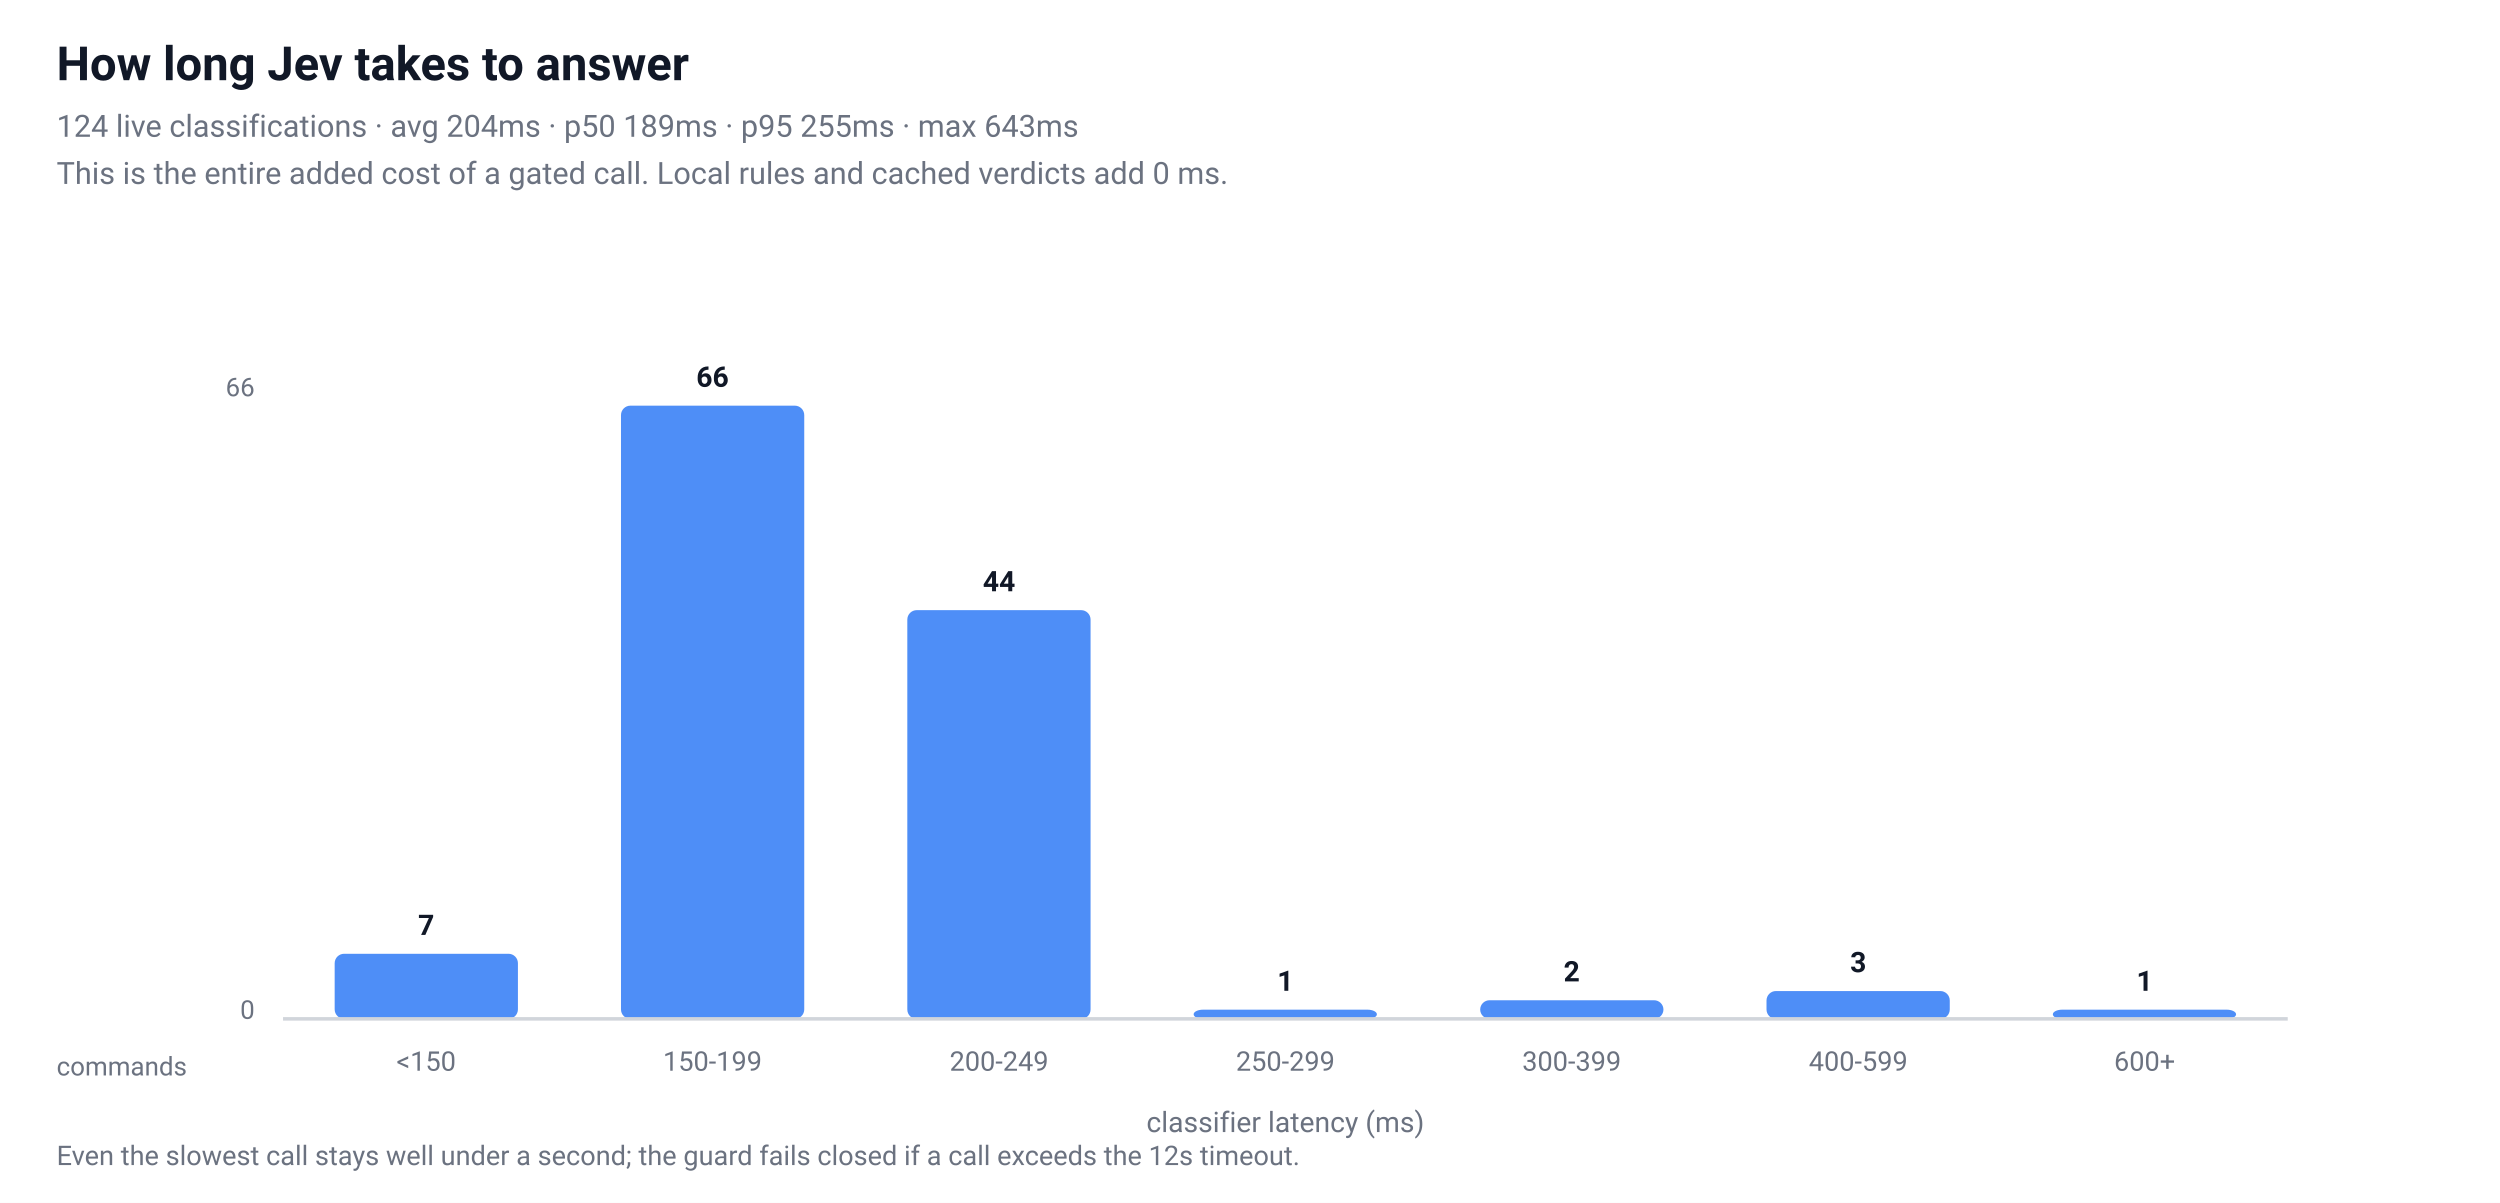
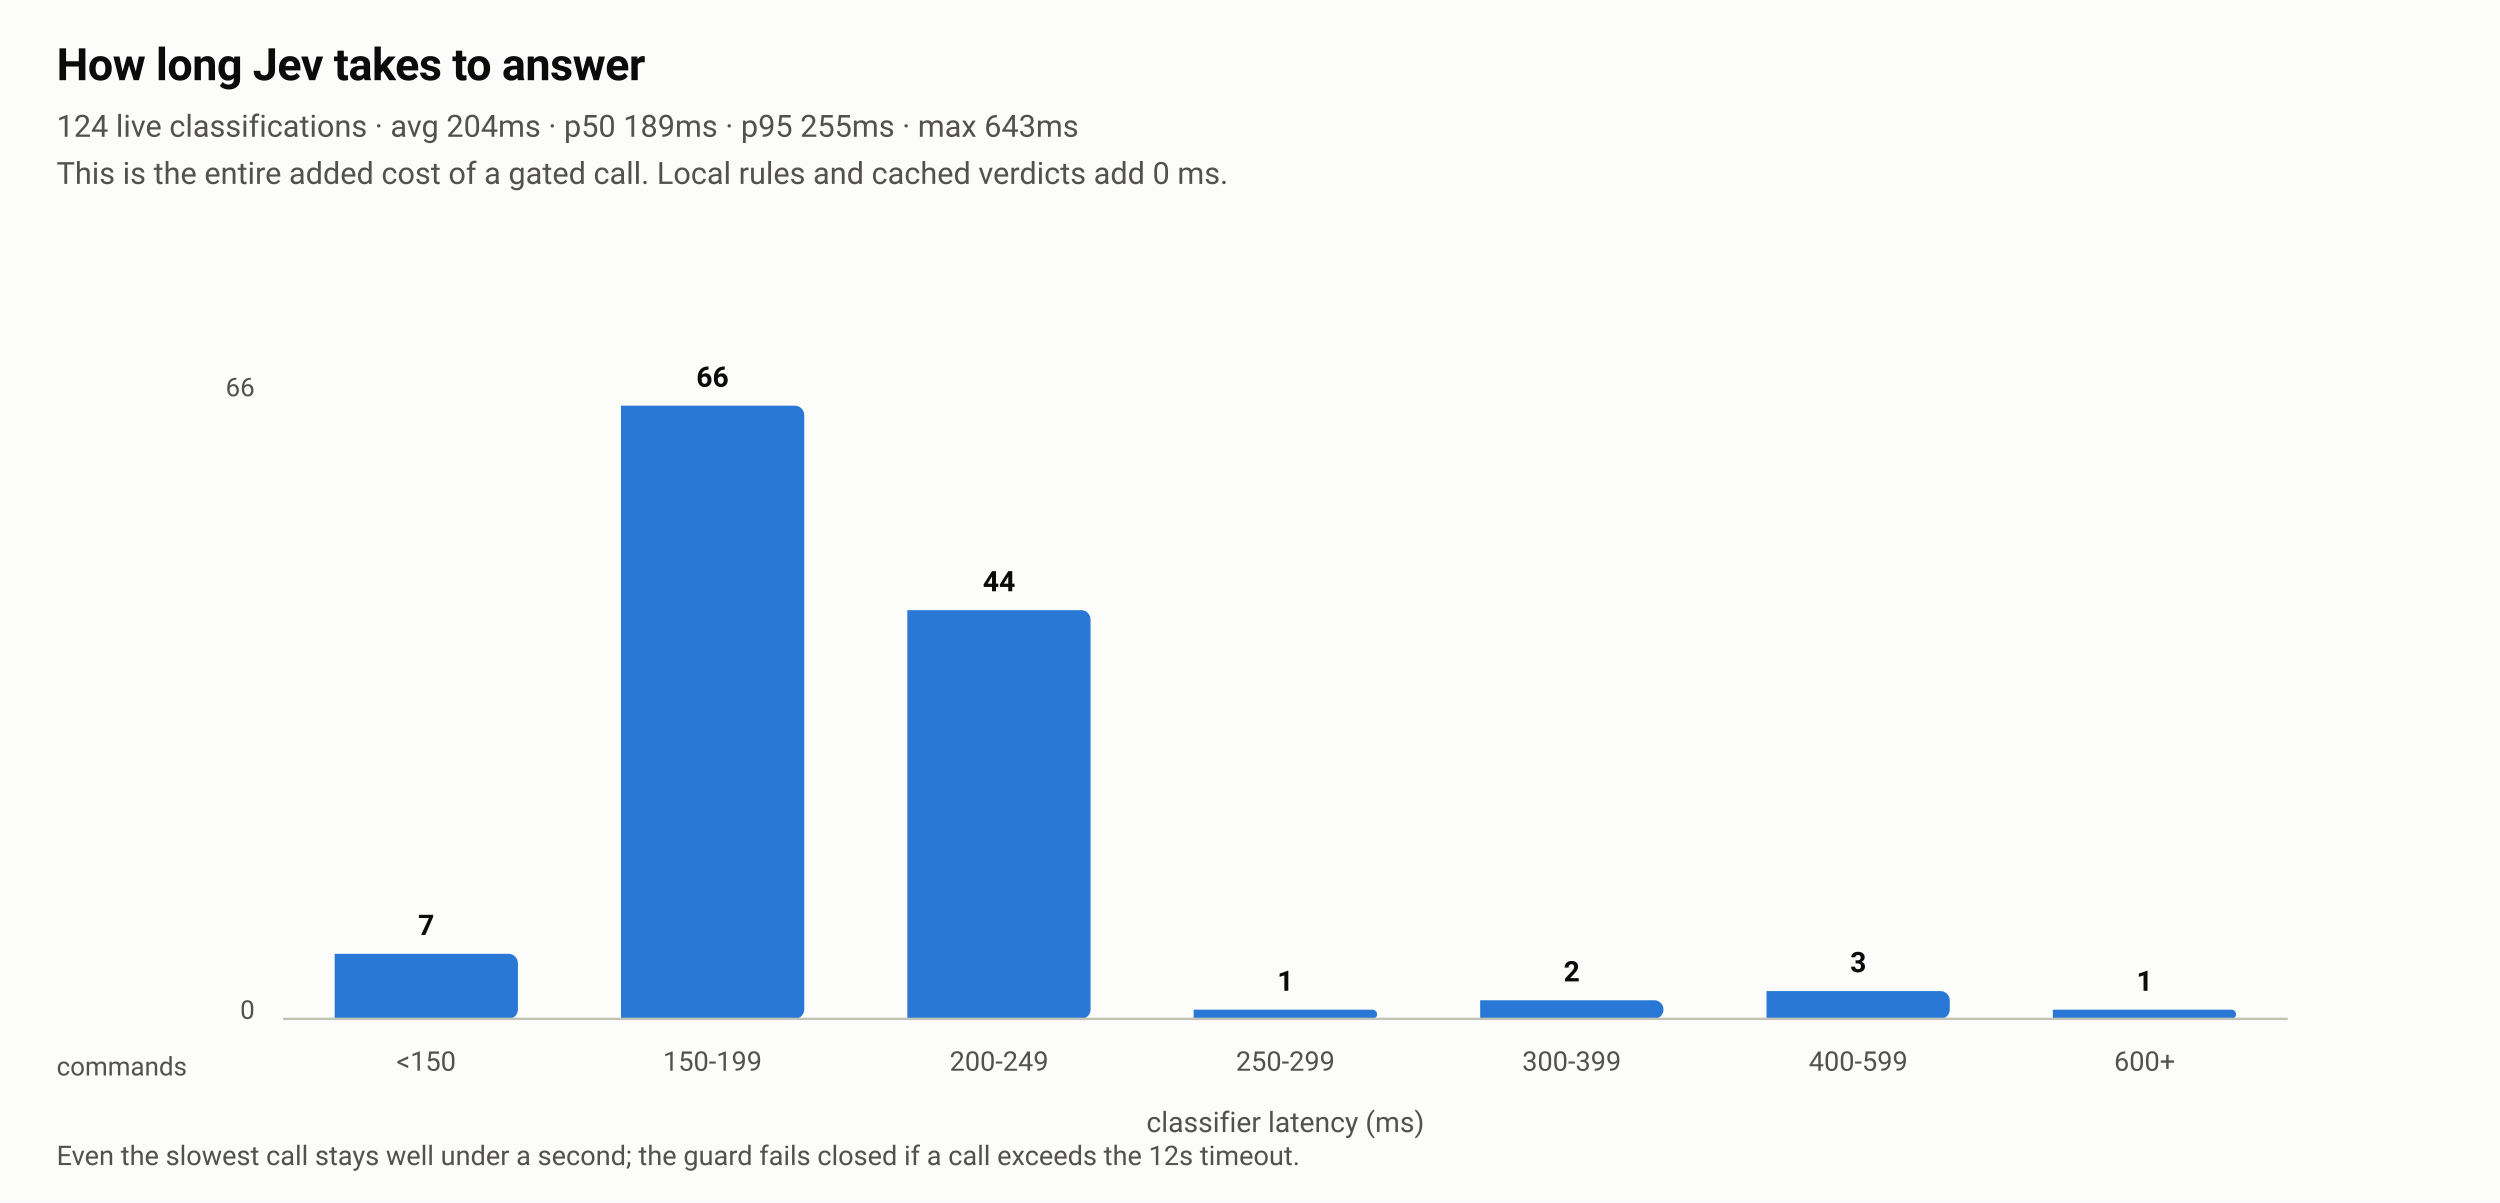
- <svg xmlns="http://www.w3.org/2000/svg" width="1060" height="510" viewBox="0 0 1060 510" font-family="system-ui, -apple-system, 'Segoe UI', Roboto, sans-serif">
-   <rect width="1060" height="510" fill="#ffffff" />
-   <text x="24" y="34" font-size="20" font-weight="700" fill="#111827">How long Jev takes to answer</text>
-   <text x="24" y="58" font-size="13" fill="#6b7280">124 live classifications · avg 204ms · p50 189ms · p95 255ms · max 643ms</text>
-   <text x="24" y="78" font-size="13" fill="#6b7280">This is the entire added cost of a gated call. Local rules and cached verdicts add 0 ms.</text>
-   <rect x="141.9" y="404.4" width="77.7" height="27.576" rx="4" fill="#3b82f6" opacity="0.9" />
-   <text x="180.7" y="396.4" font-size="12" fill="#111827" text-anchor="middle" font-weight="600">7</text>
-   <text x="180.7" y="454.0" font-size="11.5" fill="#6b7280" text-anchor="middle">&lt;150</text>
-   <rect x="263.3" y="172.0" width="77.7" height="260" rx="4" fill="#3b82f6" opacity="0.9" />
-   <text x="302.1" y="164.0" font-size="12" fill="#111827" text-anchor="middle" font-weight="600">66</text>
-   <text x="302.1" y="454.0" font-size="11.5" fill="#6b7280" text-anchor="middle">150-199</text>
-   <rect x="384.7" y="258.7" width="77.7" height="173.333" rx="4" fill="#3b82f6" opacity="0.9" />
-   <text x="423.6" y="250.7" font-size="12" fill="#111827" text-anchor="middle" font-weight="600">44</text>
-   <text x="423.6" y="454.0" font-size="11.5" fill="#6b7280" text-anchor="middle">200-249</text>
-   <rect x="506.1" y="428.1" width="77.7" height="3.939" rx="4" fill="#3b82f6" opacity="0.9" />
-   <text x="545.0" y="420.1" font-size="12" fill="#111827" text-anchor="middle" font-weight="600">1</text>
-   <text x="545.0" y="454.0" font-size="11.5" fill="#6b7280" text-anchor="middle">250-299</text>
-   <rect x="627.6" y="424.1" width="77.7" height="7.879" rx="4" fill="#3b82f6" opacity="0.9" />
-   <text x="666.4" y="416.1" font-size="12" fill="#111827" text-anchor="middle" font-weight="600">2</text>
-   <text x="666.4" y="454.0" font-size="11.5" fill="#6b7280" text-anchor="middle">300-399</text>
-   <rect x="749.0" y="420.2" width="77.7" height="11.818" rx="4" fill="#3b82f6" opacity="0.9" />
-   <text x="787.9" y="412.2" font-size="12" fill="#111827" text-anchor="middle" font-weight="600">3</text>
-   <text x="787.9" y="454.0" font-size="11.5" fill="#6b7280" text-anchor="middle">400-599</text>
-   <rect x="870.4" y="428.1" width="77.7" height="3.939" rx="4" fill="#3b82f6" opacity="0.9" />
-   <text x="909.3" y="420.1" font-size="12" fill="#111827" text-anchor="middle" font-weight="600">1</text>
-   <text x="909.3" y="454.0" font-size="11.5" fill="#6b7280" text-anchor="middle">600+</text>
-   <line x1="120" y1="432" x2="970" y2="432" stroke="#d1d5db" stroke-width="1.5" />
-   <text x="108.0" y="168.0" font-size="11" fill="#6b7280" text-anchor="end">66</text>
-   <text x="108.0" y="432.0" font-size="11" fill="#6b7280" text-anchor="end">0</text>
-   <text x="24.0" y="456.0" font-size="11" fill="#6b7280" text-anchor="start">commands</text>
-   <text x="545.0" y="480.0" font-size="12" fill="#6b7280" text-anchor="middle">classifier latency (ms)</text>
-   <text x="24.0" y="494.0" font-size="11.5" fill="#6b7280" text-anchor="start">Even the slowest call stays well under a second; the guard fails closed if a call exceeds the 12s timeout.</text>
+ <svg xmlns="http://www.w3.org/2000/svg" viewBox="0 0 1060 510" width="1060" height="510" role="img" font-family="system-ui, -apple-system, 'Segoe UI', Roboto, sans-serif">
+   <rect width="1060" height="510" fill="var(--jv-bg, #fcfcfb)" />
+   <text x="24" y="34" font-size="19" font-weight="650" fill="var(--jv-text, #0b0b0b)" letter-spacing="-0.01em">How long Jev takes to answer</text>
+   <text x="24" y="58" font-size="13" fill="var(--jv-dim, #52514e)">124 live classifications · avg 204ms · p50 189ms · p95 255ms · max 643ms</text>
+   <text x="24" y="78" font-size="13" fill="var(--jv-dim, #52514e)">This is the entire added cost of a gated call. Local rules and cached verdicts add 0 ms.</text>
+   <g class="mark-g">
+     <path class="mark" d="M141.9,404.4H215.6A4,4 0 0 1 219.6,408.4V428A4,4 0 0 1 215.6,432H141.9V404.4Z" fill="var(--jv-accent, #2a78d6)" />
+   </g>
+   <text x="180.7" y="396.4" font-size="12" fill="var(--jv-text, #0b0b0b)" text-anchor="middle" font-weight="600">7</text>
+   <text x="180.7" y="454" font-size="11.5" fill="var(--jv-dim, #52514e)" text-anchor="middle">&lt;150</text>
+   <g class="mark-g">
+     <path class="mark" d="M263.3,172H337A4,4 0 0 1 341,176V428A4,4 0 0 1 337,432H263.3V172Z" fill="var(--jv-accent, #2a78d6)" />
+   </g>
+   <text x="302.1" y="164" font-size="12" fill="var(--jv-text, #0b0b0b)" text-anchor="middle" font-weight="600">66</text>
+   <text x="302.1" y="454" font-size="11.5" fill="var(--jv-dim, #52514e)" text-anchor="middle">150-199</text>
+   <g class="mark-g">
+     <path class="mark" d="M384.7,258.7H458.4A4,4 0 0 1 462.4,262.7V428A4,4 0 0 1 458.4,432H384.7V258.7Z" fill="var(--jv-accent, #2a78d6)" />
+   </g>
+   <text x="423.6" y="250.7" font-size="12" fill="var(--jv-text, #0b0b0b)" text-anchor="middle" font-weight="600">44</text>
+   <text x="423.6" y="454" font-size="11.5" fill="var(--jv-dim, #52514e)" text-anchor="middle">200-249</text>
+   <g class="mark-g">
+     <path class="mark" d="M506.1,428.1H581.9A2,2 0 0 1 583.9,430V430A2,2 0 0 1 581.9,432H506.1V428.1Z" fill="var(--jv-accent, #2a78d6)" />
+   </g>
+   <text x="545" y="420.1" font-size="12" fill="var(--jv-text, #0b0b0b)" text-anchor="middle" font-weight="600">1</text>
+   <text x="545" y="454" font-size="11.5" fill="var(--jv-dim, #52514e)" text-anchor="middle">250-299</text>
+   <g class="mark-g">
+     <path class="mark" d="M627.6,424.1H701.3A3.9,3.9 0 0 1 705.3,428.1V428.1A3.9,3.9 0 0 1 701.3,432H627.6V424.1Z" fill="var(--jv-accent, #2a78d6)" />
+   </g>
+   <text x="666.4" y="416.1" font-size="12" fill="var(--jv-text, #0b0b0b)" text-anchor="middle" font-weight="600">2</text>
+   <text x="666.4" y="454" font-size="11.5" fill="var(--jv-dim, #52514e)" text-anchor="middle">300-399</text>
+   <g class="mark-g">
+     <path class="mark" d="M749,420.2H822.7A4,4 0 0 1 826.7,424.2V428A4,4 0 0 1 822.7,432H749V420.2Z" fill="var(--jv-accent, #2a78d6)" />
+   </g>
+   <text x="787.9" y="412.2" font-size="12" fill="var(--jv-text, #0b0b0b)" text-anchor="middle" font-weight="600">3</text>
+   <text x="787.9" y="454" font-size="11.5" fill="var(--jv-dim, #52514e)" text-anchor="middle">400-599</text>
+   <g class="mark-g">
+     <path class="mark" d="M870.4,428.1H946.2A2,2 0 0 1 948.1,430V430A2,2 0 0 1 946.2,432H870.4V428.1Z" fill="var(--jv-accent, #2a78d6)" />
+   </g>
+   <text x="909.3" y="420.1" font-size="12" fill="var(--jv-text, #0b0b0b)" text-anchor="middle" font-weight="600">1</text>
+   <text x="909.3" y="454" font-size="11.5" fill="var(--jv-dim, #52514e)" text-anchor="middle">600+</text>
+   <line x1="120" y1="432" x2="970" y2="432" stroke="var(--jv-border, #c3c2b7)" stroke-width="1" />
+   <text x="108" y="168" font-size="11" fill="var(--jv-dim, #52514e)" text-anchor="end">66</text>
+   <text x="108" y="432" font-size="11" fill="var(--jv-dim, #52514e)" text-anchor="end">0</text>
+   <text x="24" y="456" font-size="11" fill="var(--jv-dim, #52514e)" text-anchor="start">commands</text>
+   <text x="545" y="480" font-size="12" fill="var(--jv-dim, #52514e)" text-anchor="middle">classifier latency (ms)</text>
+   <text x="24" y="494" font-size="11.5" fill="var(--jv-dim, #52514e)" text-anchor="start">Even the slowest call stays well under a second; the guard fails closed if a call exceeds the 12s timeout.</text>
</svg>
